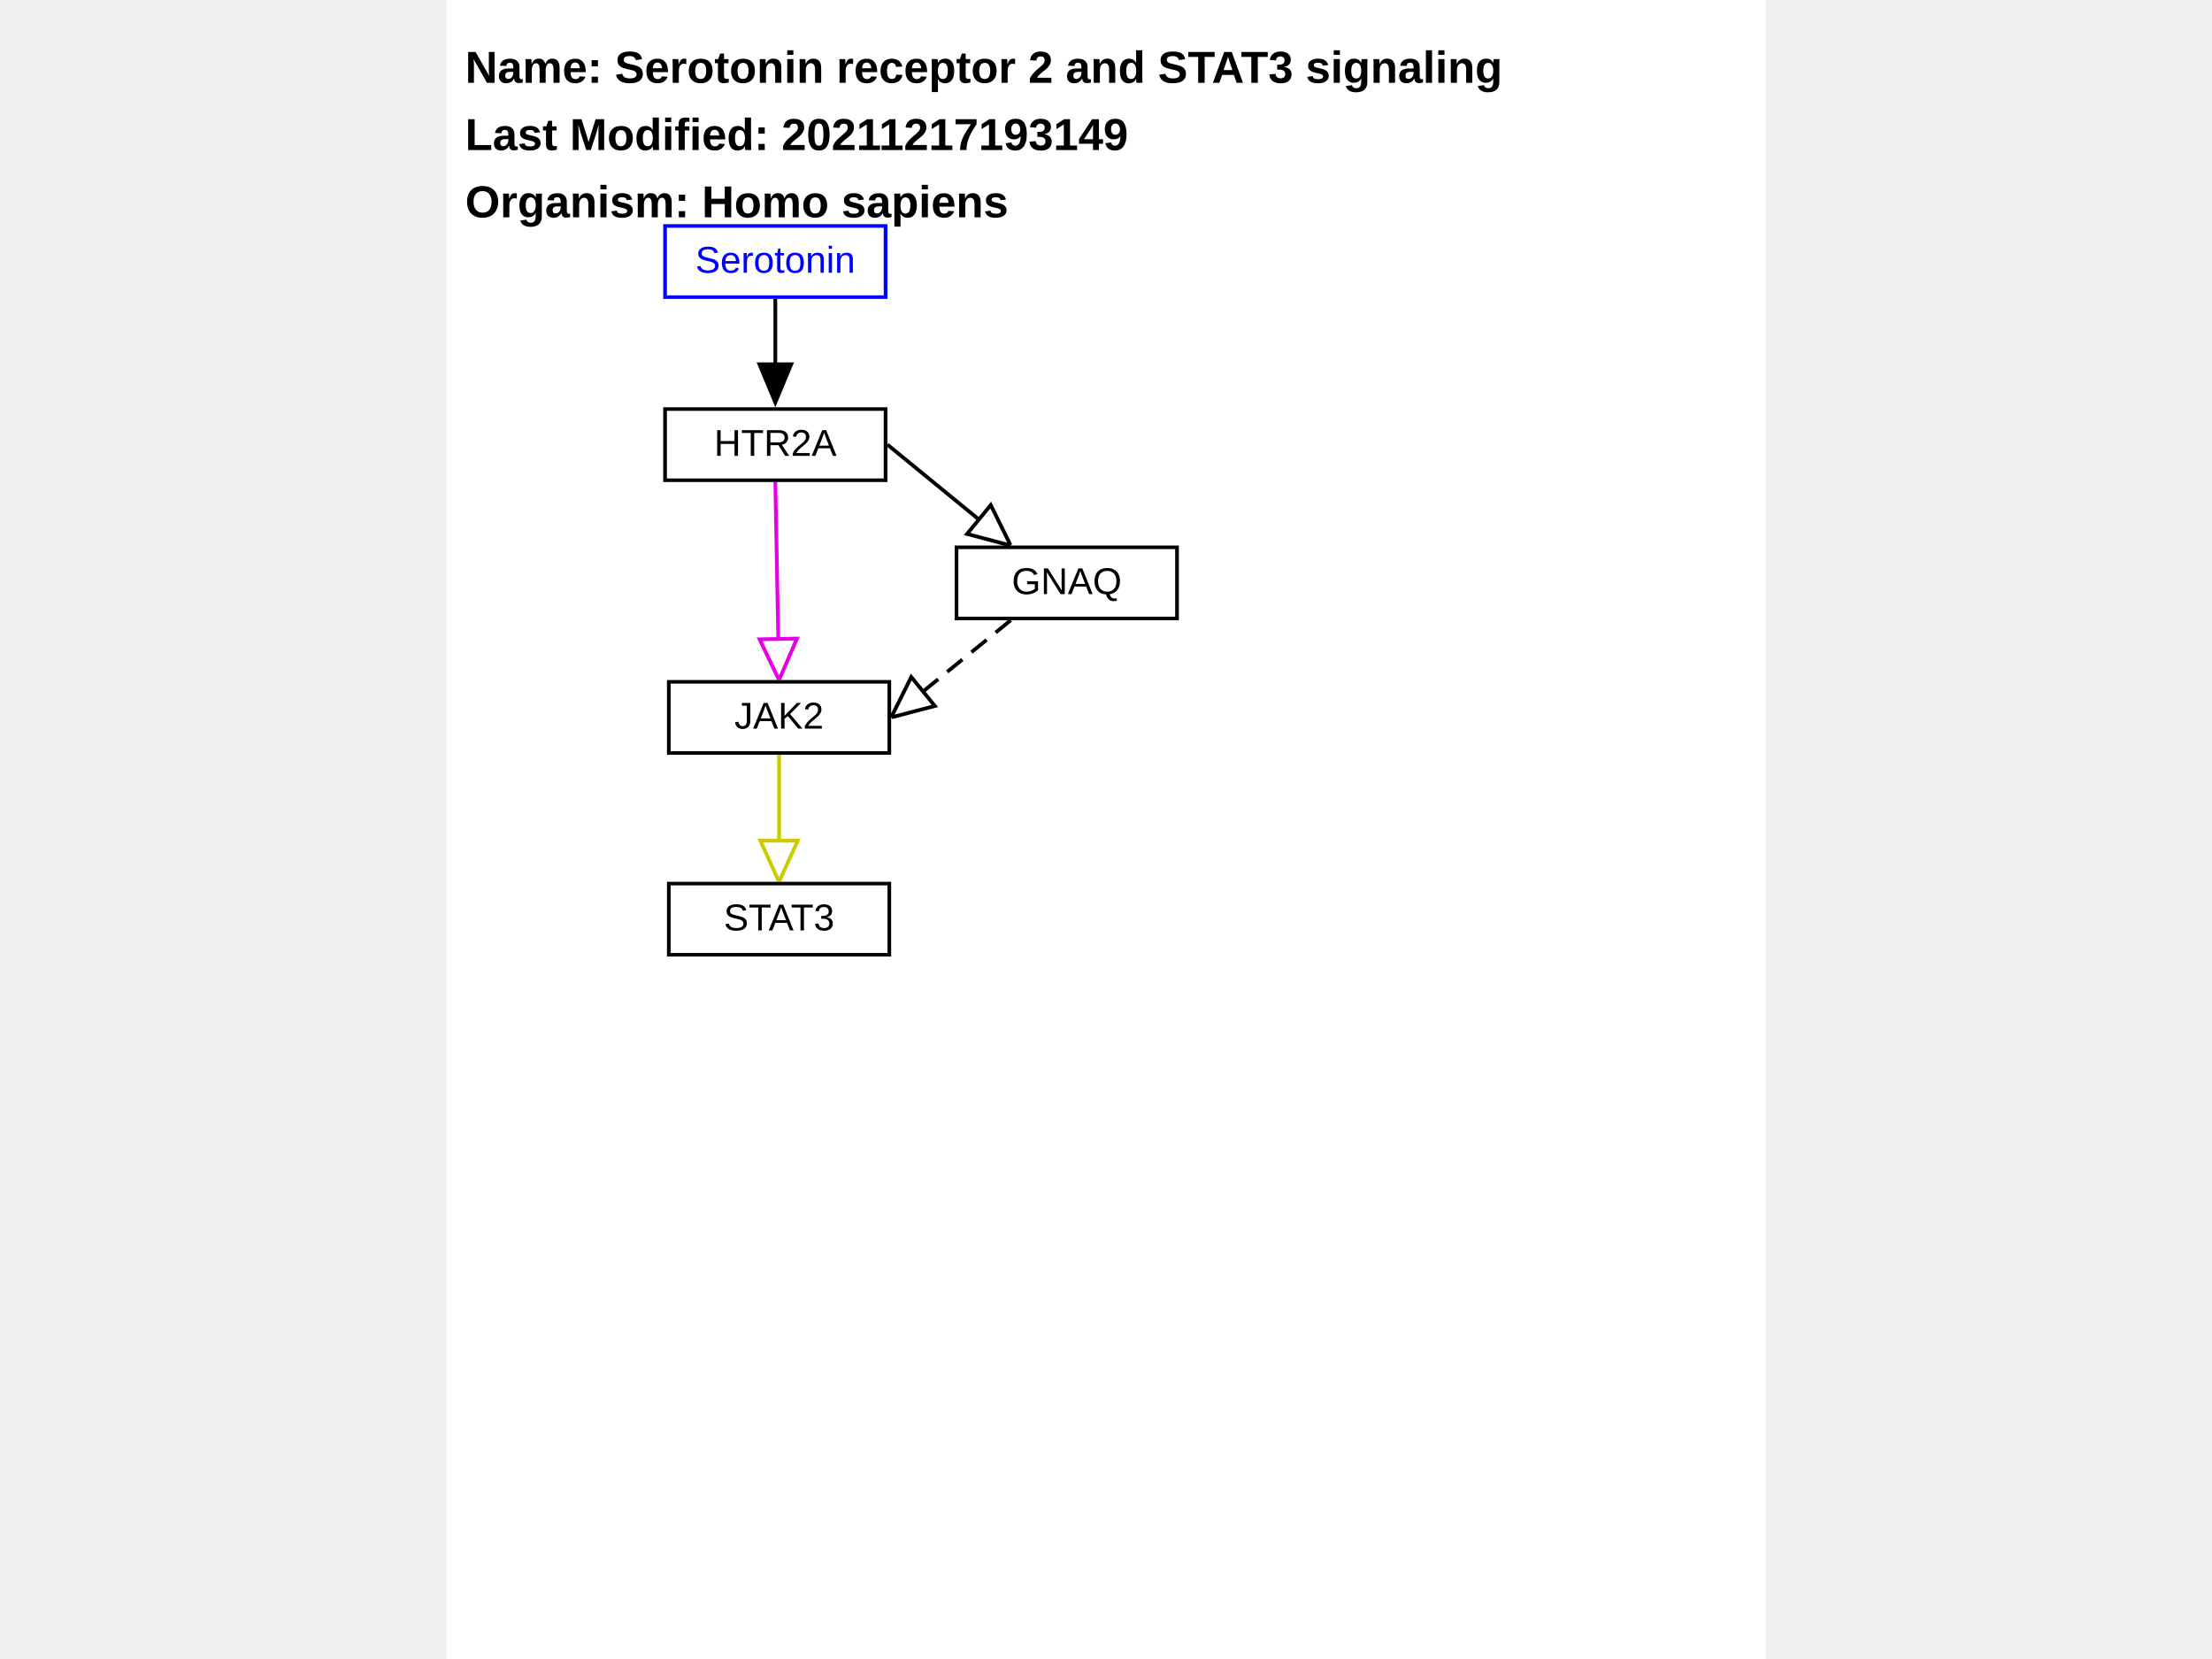
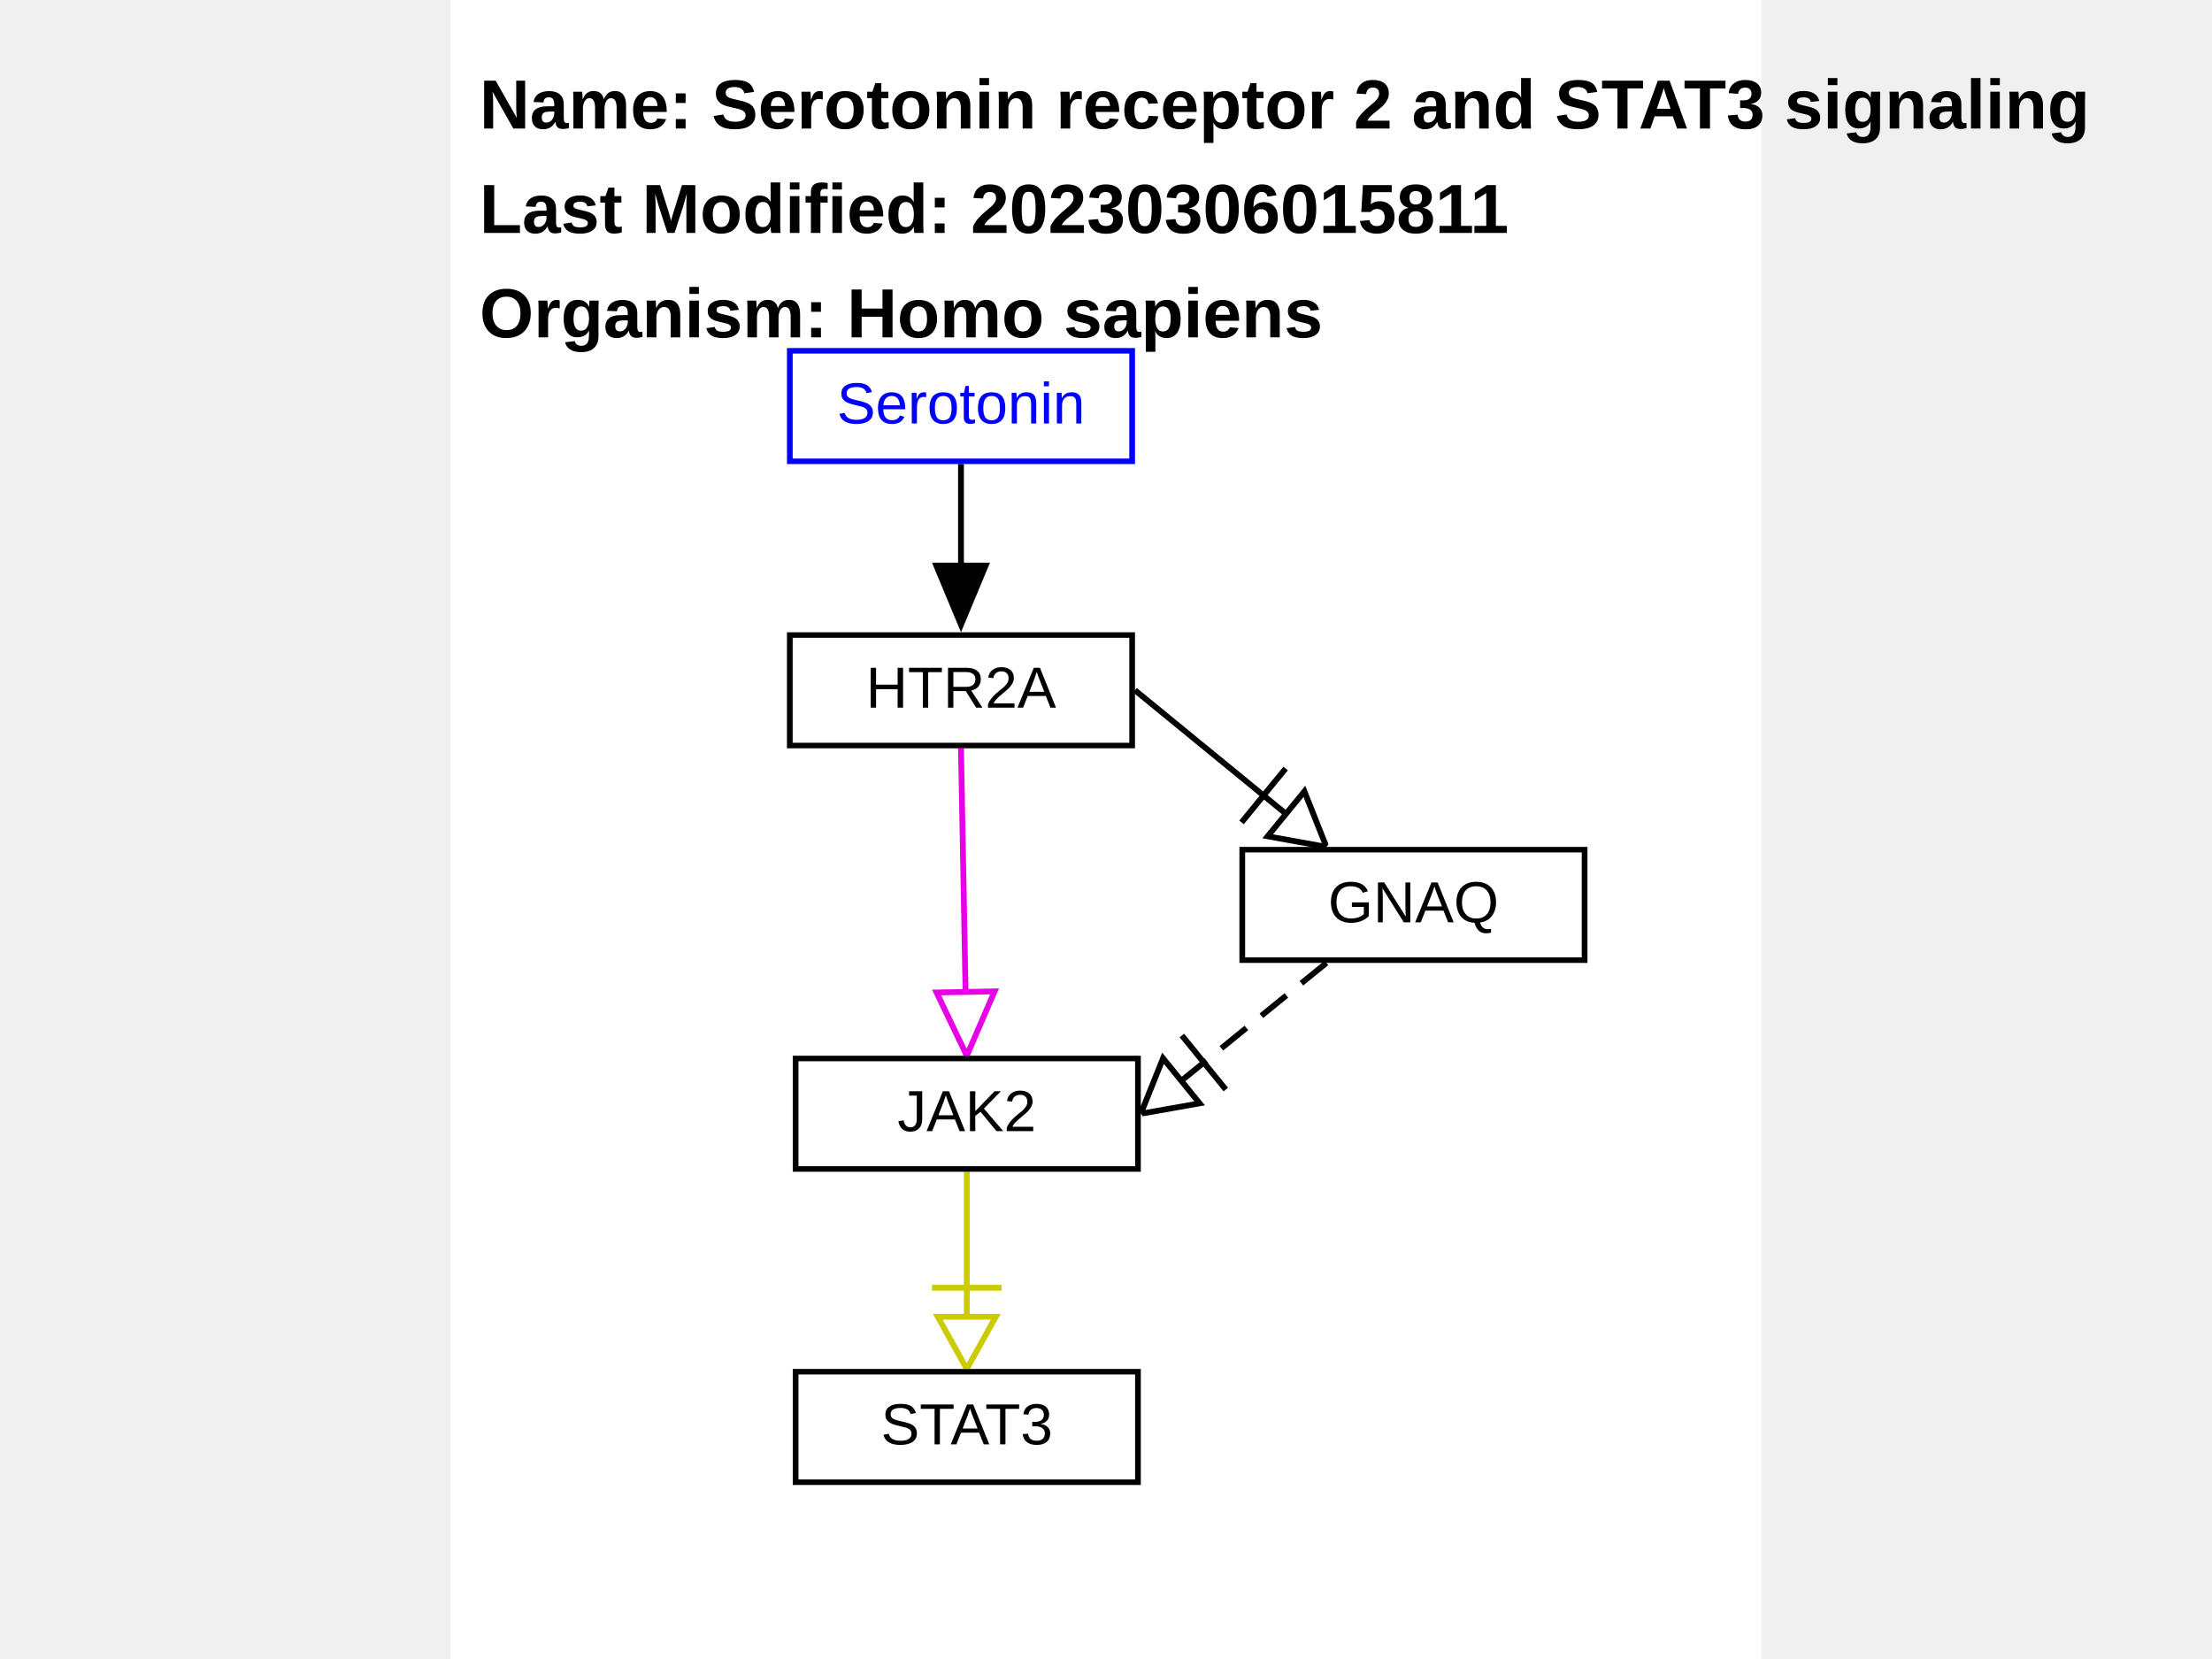
- <svg xmlns="http://www.w3.org/2000/svg" xmlns:xlink="http://www.w3.org/1999/xlink" id="wp733-svg" version="1.1" baseProfile="full" preserveAspectRatio="xMidYMid" color="black" class="Diagram" viewBox="0 0 353 444" width="800px" height="600px" vocab="http://vocabularies.wikipathways.org/wp#">
+ <svg xmlns="http://www.w3.org/2000/svg" xmlns:xlink="http://www.w3.org/1999/xlink" id="wp733-svg" version="1.1" baseProfile="full" preserveAspectRatio="xMidYMid" color="black" class="Diagram" viewBox="0 0 226 286" width="800px" height="600px" vocab="http://vocabularies.wikipathways.org/wp#">
  <style type="text/css">
</style>
  <defs>
    <g id="jit-defs">
-       <filter x="0" y="0" height="444" width="353" id="kaaviowhitetofffffffilter" filterUnits="userSpaceOnUse">
+       <filter x="0" y="0" height="286" width="226" id="kaaviowhitetofffffffilter" filterUnits="userSpaceOnUse">
        <feColorMatrix type="matrix" in="SourceGraphic" values="1  0  0 0 -1                  0  1  0 0 -1                  0  0  1 0 -1                  0  0  0 1 0" />
      </filter>
-       <filter x="0" y="0" height="444" width="353" id="kaavioblacktofffffffilter" filterUnits="userSpaceOnUse">
+       <filter x="0" y="0" height="286" width="226" id="kaavioblacktofffffffilter" filterUnits="userSpaceOnUse">
        <feColorMatrix type="matrix" in="SourceGraphic" values="-1   0   0 0 1                   0  -1   0 0 1                   0   0  -1 0 1                   0   0   0 1 0" />
      </filter>
-       <filter x="0" y="0" height="444" width="353" id="kaaviowhiteto000000filter" filterUnits="userSpaceOnUse">
+       <filter x="0" y="0" height="286" width="226" id="kaaviowhiteto000000filter" filterUnits="userSpaceOnUse">
        <feColorMatrix type="matrix" in="SourceGraphic" values="1  0  0 0 -0                  0  1  0 0 -0                  0  0  1 0 -0                  0  0  0 1 0" />
      </filter>
-       <filter x="0" y="0" height="444" width="353" id="kaavioblackto000000filter" filterUnits="userSpaceOnUse">
+       <filter x="0" y="0" height="286" width="226" id="kaavioblackto000000filter" filterUnits="userSpaceOnUse">
        <feColorMatrix type="matrix" in="SourceGraphic" values="-1   0   0 0 0                   0  -1   0 0 0                   0   0  -1 0 0                   0   0   0 1 0" />
      </filter>
-       <filter x="0" y="0" height="444" width="353" id="kaaviowhiteto0000fffilter" filterUnits="userSpaceOnUse">
+       <filter x="0" y="0" height="286" width="226" id="kaaviowhiteto0000fffilter" filterUnits="userSpaceOnUse">
        <feColorMatrix type="matrix" in="SourceGraphic" values="1  0  0 0 -0                  0  1  0 0 -0                  0  0  1 0 -1                  0  0  0 1 0" />
      </filter>
-       <filter x="0" y="0" height="444" width="353" id="kaavioblackto0000fffilter" filterUnits="userSpaceOnUse">
+       <filter x="0" y="0" height="286" width="226" id="kaavioblackto0000fffilter" filterUnits="userSpaceOnUse">
        <feColorMatrix type="matrix" in="SourceGraphic" values="-1   0   0 0 0                   0  -1   0 0 0                   0   0  -1 0 1                   0   0   0 1 0" />
      </filter>
-       <filter x="0" y="0" height="444" width="353" id="kaaviowhitetocc00ccfilter" filterUnits="userSpaceOnUse">
+       <filter x="0" y="0" height="286" width="226" id="kaaviowhitetocc00ccfilter" filterUnits="userSpaceOnUse">
        <feColorMatrix type="matrix" in="SourceGraphic" values="1  0  0 0 -0.8                  0  1  0 0 -0                  0  0  1 0 -0.8                  0  0  0 1 0" />
      </filter>
-       <filter x="0" y="0" height="444" width="353" id="kaavioblacktocc00ccfilter" filterUnits="userSpaceOnUse">
+       <filter x="0" y="0" height="286" width="226" id="kaavioblacktocc00ccfilter" filterUnits="userSpaceOnUse">
        <feColorMatrix type="matrix" in="SourceGraphic" values="-1   0   0 0 0.8                   0  -1   0 0 0                   0   0  -1 0 0.8                   0   0   0 1 0" />
      </filter>
-       <filter x="0" y="0" height="444" width="353" id="kaaviowhiteto999900filter" filterUnits="userSpaceOnUse">
+       <filter x="0" y="0" height="286" width="226" id="kaaviowhiteto999900filter" filterUnits="userSpaceOnUse">
        <feColorMatrix type="matrix" in="SourceGraphic" values="1  0  0 0 -0.6                  0  1  0 0 -0.6                  0  0  1 0 -0                  0  0  0 1 0" />
      </filter>
-       <filter x="0" y="0" height="444" width="353" id="kaavioblackto999900filter" filterUnits="userSpaceOnUse">
+       <filter x="0" y="0" height="286" width="226" id="kaavioblackto999900filter" filterUnits="userSpaceOnUse">
        <feColorMatrix type="matrix" in="SourceGraphic" values="-1   0   0 0 0.6                   0  -1   0 0 0.6                   0   0  -1 0 0                   0   0   0 1 0" />
      </filter>
    </g>
    <g id="jic-defs">
      <clipPath id="ClipPathRoundedRectangle" clipPathUnits="objectBoundingBox">
        <rect x="0" y="0" rx="0.125" ry="0.25" width="1" height="1" />
      </clipPath>
      <filter id="BlackToRed" filterUnits="userSpaceOnUse" x="0" y="0" width="100%" height="100%" preserveAspectRatio="none" viewBox="0 0 100% 100%">
        <feComponentTransfer>
          <feFuncR type="linear" slope="1" intercept="1" />
          <feFuncG type="linear" slope="-1" intercept="1" />
          <feFuncB type="linear" slope="-1" intercept="1" />
        </feComponentTransfer>
      </filter>
      <filter id="BlackToGreen" filterUnits="userSpaceOnUse" x="0" y="0" width="100%" height="100%" preserveAspectRatio="none" viewBox="0 0 100% 100%">
        <feComponentTransfer>
          <feFuncR type="linear" slope="1" intercept="1" />
          <feFuncG type="linear" slope="-1" intercept="1" />
          <feFuncB type="linear" slope="-1" intercept="1" />
        </feComponentTransfer>
      </filter>
      <filter id="Invert100" filterUnits="userSpaceOnUse" x="-100%" y="-100%" width="200%" height="200%" preserveAspectRatio="none" viewBox="0 0 100% 100%">
        <feColorMatrix type="matrix" in="SourceGraphic" values=" -1   0   0 0 1                      0  -1   0 0 1                      0   0  -1 0 1                      0   0   0 1 0" />
      </filter>
      <filter id="Invert95" filterUnits="userSpaceOnUse" x="-50%" y="-50%" width="200%" height="200%" preserveAspectRatio="none" viewBox="0 0 100% 100%">
        <feComponentTransfer>
          <feFuncR type="table" tableValues="1 0.05" />
          <feFuncG type="table" tableValues="1 0.05" />
          <feFuncB type="table" tableValues="1 0.05" />
        </feComponentTransfer>
      </filter>
      <filter id="WhiteTo33BFFF" filterUnits="userSpaceOnUse" x="0" y="0" width="100%" height="100%" preserveAspectRatio="none" viewBox="0 0 100% 100%">
        <feColorMatrix type="matrix" in="SourceGraphic" values="  1   0   0 0 0                      0   1   0 0 0                      0   0   1 0 0                      0   0   0 1 0" />
      </filter>
      <filter id="WhiteToRed" filterUnits="userSpaceOnUse" x="0" y="0" width="100%" height="100%" preserveAspectRatio="none" viewBox="0 0 100% 100%">
        <feComponentTransfer>
          <feFuncR type="linear" slope="1" intercept="0" />
          <feFuncG type="linear" slope="-0.95" intercept="1" />
          <feFuncB type="linear" slope="-1" intercept="1" />
        </feComponentTransfer>
      </filter>
      <filter id="WhiteToGreen" filterUnits="userSpaceOnUse" x="0" y="0" width="100%" height="100%" preserveAspectRatio="none" viewBox="0 0 100% 100%">
        <feComponentTransfer>
          <feFuncR type="linear" slope="-1" intercept="1" />
          <feFuncG type="linear" slope="1" intercept="0" />
          <feFuncB type="linear" slope="-0.95" intercept="1" />
        </feComponentTransfer>
      </filter>
      <marker id="markerArrow" markerUnits="userSpaceOnUse" orient="auto" preserveAspectRatio="none" markerWidth="12" markerHeight="12" data-context-stroke-dashoffset="5.8" stroke-dasharray="99999" refY="6" viewBox="0 0 12 12" refX="6">
        <g transform="rotate(180, 6, 6)">
          <polygon points="12,11 0,6 12,1" stroke-width="0" fill="black" />
        </g>
      </marker>
      <marker id="markerStartArrow" markerUnits="userSpaceOnUse" orient="auto" preserveAspectRatio="none" markerWidth="12" markerHeight="12" data-context-stroke-dashoffset="5.8" stroke-dasharray="99999" refY="6" viewBox="0 0 12 12" refX="0">
        <g transform="rotate(180, 6, 6)">
          <g transform="rotate(180, 6, 6)">
            <polygon points="12,11 0,6 12,1" stroke-width="0" fill="black" />
          </g>
        </g>
      </marker>
      <marker id="markerMidArrow" markerUnits="userSpaceOnUse" orient="auto" preserveAspectRatio="none" markerWidth="12" markerHeight="12" data-context-stroke-dashoffset="5.8" stroke-dasharray="99999" refY="6" viewBox="0 0 12 12" refX="6">
        <g transform="rotate(180, 6, 6)">
          <polygon points="12,11 0,6 12,1" stroke-width="0" fill="black" />
        </g>
      </marker>
      <marker id="markerEndArrow" markerUnits="userSpaceOnUse" orient="auto" preserveAspectRatio="none" markerWidth="12" markerHeight="12" data-context-stroke-dashoffset="5.8" stroke-dasharray="99999" refY="6" viewBox="0 0 12 12" refX="12">
        <g transform="rotate(180, 6, 6)">
          <polygon points="12,11 0,6 12,1" stroke-width="0" fill="black" />
        </g>
      </marker>
      <marker id="markerMimBinding" markerUnits="userSpaceOnUse" orient="auto" preserveAspectRatio="none" markerWidth="12" markerHeight="12" data-context-stroke-dashoffset="1" stroke-dasharray="99999" refY="6" viewBox="0 0 12 12" refX="6">
        <g transform="rotate(180, 6, 6)">
          <polygon points="12,12 0,6 12,0 5,6" stroke-width="0" fill="black" />
        </g>
      </marker>
      <marker id="markerStartMimBinding" markerUnits="userSpaceOnUse" orient="auto" preserveAspectRatio="none" markerWidth="12" markerHeight="12" data-context-stroke-dashoffset="1" stroke-dasharray="99999" refY="6" viewBox="0 0 12 12" refX="0">
        <g transform="rotate(180, 6, 6)">
          <g transform="rotate(180, 6, 6)">
            <polygon points="12,12 0,6 12,0 5,6" stroke-width="0" fill="black" />
          </g>
        </g>
      </marker>
      <marker id="markerMidMimBinding" markerUnits="userSpaceOnUse" orient="auto" preserveAspectRatio="none" markerWidth="12" markerHeight="12" data-context-stroke-dashoffset="1" stroke-dasharray="99999" refY="6" viewBox="0 0 12 12" refX="6">
        <g transform="rotate(180, 6, 6)">
          <polygon points="12,12 0,6 12,0 5,6" stroke-width="0" fill="black" />
        </g>
      </marker>
      <marker id="markerEndMimBinding" markerUnits="userSpaceOnUse" orient="auto" preserveAspectRatio="none" markerWidth="12" markerHeight="12" data-context-stroke-dashoffset="1" stroke-dasharray="99999" refY="6" viewBox="0 0 12 12" refX="12">
        <g transform="rotate(180, 6, 6)">
          <polygon points="12,12 0,6 12,0 5,6" stroke-width="0" fill="black" />
        </g>
      </marker>
      <marker id="markerMimCatalysis" markerUnits="userSpaceOnUse" orient="auto" preserveAspectRatio="none" markerWidth="12" markerHeight="12" data-context-stroke-dashoffset="11" stroke-dasharray="99999" refY="6" viewBox="0 0 12 12" refX="6">
        <g transform="rotate(180, 6, 6)">
          <circle cx="6" cy="6" r="5.3px" stroke="black" stroke-width="1" fill="none" />
        </g>
      </marker>
      <marker id="markerStartMimCatalysis" markerUnits="userSpaceOnUse" orient="auto" preserveAspectRatio="none" markerWidth="12" markerHeight="12" data-context-stroke-dashoffset="11" stroke-dasharray="99999" refY="6" viewBox="0 0 12 12" refX="0">
        <g transform="rotate(180, 6, 6)">
          <g transform="rotate(180, 6, 6)">
            <circle cx="6" cy="6" r="5.3px" stroke="black" stroke-width="1" fill="none" />
          </g>
        </g>
      </marker>
      <marker id="markerMidMimCatalysis" markerUnits="userSpaceOnUse" orient="auto" preserveAspectRatio="none" markerWidth="12" markerHeight="12" data-context-stroke-dashoffset="11" stroke-dasharray="99999" refY="6" viewBox="0 0 12 12" refX="6">
        <g transform="rotate(180, 6, 6)">
          <circle cx="6" cy="6" r="5.3px" stroke="black" stroke-width="1" fill="none" />
        </g>
      </marker>
      <marker id="markerEndMimCatalysis" markerUnits="userSpaceOnUse" orient="auto" preserveAspectRatio="none" markerWidth="12" markerHeight="12" data-context-stroke-dashoffset="11" stroke-dasharray="99999" refY="6" viewBox="0 0 12 12" refX="12">
        <g transform="rotate(180, 6, 6)">
          <circle cx="6" cy="6" r="5.3px" stroke="black" stroke-width="1" fill="none" />
        </g>
      </marker>
      <marker id="markerMimCleavage" markerUnits="userSpaceOnUse" orient="auto" preserveAspectRatio="none" markerWidth="20" markerHeight="30" data-context-stroke-dashoffset="18" stroke-dasharray="99999" refY="15" viewBox="0 0 20 30" refX="10">
        <g transform="rotate(180, 10, 15)">
          <line x1="18" y1="14.5" x2="18" y2="30" stroke="black" stroke-width="1" />
          <line x1="18" y1="30" x2="0" y2="0" stroke="black" stroke-width="1" />
        </g>
      </marker>
      <marker id="markerStartMimCleavage" markerUnits="userSpaceOnUse" orient="auto" preserveAspectRatio="none" markerWidth="20" markerHeight="30" data-context-stroke-dashoffset="18" stroke-dasharray="99999" refY="15" viewBox="0 0 20 30" refX="0">
        <g transform="rotate(180, 10, 15)">
          <g transform="rotate(180, 10, 15)">
            <line x1="18" y1="14.5" x2="18" y2="30" stroke="black" stroke-width="1" />
            <line x1="18" y1="30" x2="0" y2="0" stroke="black" stroke-width="1" />
          </g>
        </g>
      </marker>
      <marker id="markerMidMimCleavage" markerUnits="userSpaceOnUse" orient="auto" preserveAspectRatio="none" markerWidth="20" markerHeight="30" data-context-stroke-dashoffset="18" stroke-dasharray="99999" refY="15" viewBox="0 0 20 30" refX="10">
        <g transform="rotate(180, 10, 15)">
          <line x1="18" y1="14.5" x2="18" y2="30" stroke="black" stroke-width="1" />
          <line x1="18" y1="30" x2="0" y2="0" stroke="black" stroke-width="1" />
        </g>
      </marker>
      <marker id="markerEndMimCleavage" markerUnits="userSpaceOnUse" orient="auto" preserveAspectRatio="none" markerWidth="20" markerHeight="30" data-context-stroke-dashoffset="18" stroke-dasharray="99999" refY="15" viewBox="0 0 20 30" refX="20">
        <g transform="rotate(180, 10, 15)">
          <line x1="18" y1="14.5" x2="18" y2="30" stroke="black" stroke-width="1" />
          <line x1="18" y1="30" x2="0" y2="0" stroke="black" stroke-width="1" />
        </g>
      </marker>
      <marker id="markerMimConversion" markerUnits="userSpaceOnUse" orient="auto" preserveAspectRatio="none" markerWidth="12" markerHeight="12" data-context-stroke-dashoffset="5.8" stroke-dasharray="99999" refY="6" viewBox="0 0 12 12" refX="6">
        <g transform="rotate(180, 6, 6)">
          <polygon points="12,11 0,6 12,1" stroke-width="0" fill="black" />
        </g>
      </marker>
      <marker id="markerStartMimConversion" markerUnits="userSpaceOnUse" orient="auto" preserveAspectRatio="none" markerWidth="12" markerHeight="12" data-context-stroke-dashoffset="5.8" stroke-dasharray="99999" refY="6" viewBox="0 0 12 12" refX="0">
        <g transform="rotate(180, 6, 6)">
          <g transform="rotate(180, 6, 6)">
            <polygon points="12,11 0,6 12,1" stroke-width="0" fill="black" />
          </g>
        </g>
      </marker>
      <marker id="markerMidMimConversion" markerUnits="userSpaceOnUse" orient="auto" preserveAspectRatio="none" markerWidth="12" markerHeight="12" data-context-stroke-dashoffset="5.8" stroke-dasharray="99999" refY="6" viewBox="0 0 12 12" refX="6">
        <g transform="rotate(180, 6, 6)">
          <polygon points="12,11 0,6 12,1" stroke-width="0" fill="black" />
        </g>
      </marker>
      <marker id="markerEndMimConversion" markerUnits="userSpaceOnUse" orient="auto" preserveAspectRatio="none" markerWidth="12" markerHeight="12" data-context-stroke-dashoffset="5.8" stroke-dasharray="99999" refY="6" viewBox="0 0 12 12" refX="12">
        <g transform="rotate(180, 6, 6)">
          <polygon points="12,11 0,6 12,1" stroke-width="0" fill="black" />
        </g>
      </marker>
      <marker id="markerMimCovalentBond" markerUnits="userSpaceOnUse" orient="auto" preserveAspectRatio="none" markerWidth="12" markerHeight="12" data-context-stroke-dashoffset="11" stroke-dasharray="99999" refY="6" viewBox="0 0 12 12" refX="6">
        <g>
          <path d="M 11,1 L 1,1 L 1,11 L 11,11" stroke="black" strokeWidth="1" fill="none" />
        </g>
      </marker>
      <marker id="markerStartMimCovalentBond" markerUnits="userSpaceOnUse" orient="auto" preserveAspectRatio="none" markerWidth="12" markerHeight="12" data-context-stroke-dashoffset="11" stroke-dasharray="99999" refY="6" viewBox="0 0 12 12" refX="0">
        <g transform="rotate(180, 6, 6)">
          <g>
            <path d="M 11,1 L 1,1 L 1,11 L 11,11" stroke="black" strokeWidth="1" fill="none" />
          </g>
        </g>
      </marker>
      <marker id="markerMidMimCovalentBond" markerUnits="userSpaceOnUse" orient="auto" preserveAspectRatio="none" markerWidth="12" markerHeight="12" data-context-stroke-dashoffset="11" stroke-dasharray="99999" refY="6" viewBox="0 0 12 12" refX="6">
        <g>
          <path d="M 11,1 L 1,1 L 1,11 L 11,11" stroke="black" strokeWidth="1" fill="none" />
        </g>
      </marker>
      <marker id="markerEndMimCovalentBond" markerUnits="userSpaceOnUse" orient="auto" preserveAspectRatio="none" markerWidth="12" markerHeight="12" data-context-stroke-dashoffset="11" stroke-dasharray="99999" refY="6" viewBox="0 0 12 12" refX="12">
        <g>
          <path d="M 11,1 L 1,1 L 1,11 L 11,11" stroke="black" strokeWidth="1" fill="none" />
        </g>
      </marker>
      <marker id="markerMimGap" markerUnits="userSpaceOnUse" orient="auto" preserveAspectRatio="none" markerWidth="12" markerHeight="12" data-context-stroke-dashoffset="5.3" stroke-dasharray="99999" refY="6" viewBox="0 0 12 12" refX="6">
        <g transform="rotate(180, 6, 6)">
          <rect x="0" y="5.3" width="8" height="1.4" stroke="none" fill="none" />
        </g>
      </marker>
      <marker id="markerStartMimGap" markerUnits="userSpaceOnUse" orient="auto" preserveAspectRatio="none" markerWidth="12" markerHeight="12" data-context-stroke-dashoffset="5.3" stroke-dasharray="99999" refY="6" viewBox="0 0 12 12" refX="0">
        <g transform="rotate(180, 6, 6)">
          <g transform="rotate(180, 6, 6)">
            <rect x="0" y="5.3" width="8" height="1.4" stroke="none" fill="none" />
          </g>
        </g>
      </marker>
      <marker id="markerMidMimGap" markerUnits="userSpaceOnUse" orient="auto" preserveAspectRatio="none" markerWidth="12" markerHeight="12" data-context-stroke-dashoffset="5.3" stroke-dasharray="99999" refY="6" viewBox="0 0 12 12" refX="6">
        <g transform="rotate(180, 6, 6)">
          <rect x="0" y="5.3" width="8" height="1.4" stroke="none" fill="none" />
        </g>
      </marker>
      <marker id="markerEndMimGap" markerUnits="userSpaceOnUse" orient="auto" preserveAspectRatio="none" markerWidth="12" markerHeight="12" data-context-stroke-dashoffset="5.3" stroke-dasharray="99999" refY="6" viewBox="0 0 12 12" refX="12">
        <g transform="rotate(180, 6, 6)">
          <rect x="0" y="5.3" width="8" height="1.4" stroke="none" fill="none" />
        </g>
      </marker>
      <marker id="markerMimInhibition" markerUnits="userSpaceOnUse" orient="auto" preserveAspectRatio="none" markerWidth="10" markerHeight="20" data-context-stroke-dashoffset="7" stroke-dasharray="99999" refY="10" viewBox="0 0 10 20" refX="5">
        <line stroke="currentColor" strokeWidth="1.8" x1="3" y1="0" x2="3" y2="20" />
      </marker>
      <marker id="markerStartMimInhibition" markerUnits="userSpaceOnUse" orient="auto" preserveAspectRatio="none" markerWidth="10" markerHeight="20" data-context-stroke-dashoffset="7" stroke-dasharray="99999" refY="10" viewBox="0 0 10 20" refX="0">
        <g transform="rotate(180, 5, 10)">
          <line stroke="currentColor" strokeWidth="1.8" x1="3" y1="0" x2="3" y2="20" />
        </g>
      </marker>
      <marker id="markerMidMimInhibition" markerUnits="userSpaceOnUse" orient="auto" preserveAspectRatio="none" markerWidth="10" markerHeight="20" data-context-stroke-dashoffset="7" stroke-dasharray="99999" refY="10" viewBox="0 0 10 20" refX="5">
        <line stroke="currentColor" strokeWidth="1.8" x1="3" y1="0" x2="3" y2="20" />
      </marker>
      <marker id="markerEndMimInhibition" markerUnits="userSpaceOnUse" orient="auto" preserveAspectRatio="none" markerWidth="10" markerHeight="20" data-context-stroke-dashoffset="7" stroke-dasharray="99999" refY="10" viewBox="0 0 10 20" refX="10">
        <line stroke="currentColor" strokeWidth="1.8" x1="3" y1="0" x2="3" y2="20" />
      </marker>
      <marker id="markerMimModification" markerUnits="userSpaceOnUse" orient="auto" preserveAspectRatio="none" markerWidth="12" markerHeight="12" data-context-stroke-dashoffset="11" stroke-dasharray="99999" refY="6" viewBox="0 0 12 12" refX="6">
        <g transform="rotate(180, 6, 6)">
          <polygon points="0,6 11,11 11,1" stroke-width="0" fill="black" />
        </g>
      </marker>
      <marker id="markerStartMimModification" markerUnits="userSpaceOnUse" orient="auto" preserveAspectRatio="none" markerWidth="12" markerHeight="12" data-context-stroke-dashoffset="11" stroke-dasharray="99999" refY="6" viewBox="0 0 12 12" refX="0">
        <g transform="rotate(180, 6, 6)">
          <g transform="rotate(180, 6, 6)">
            <polygon points="0,6 11,11 11,1" stroke-width="0" fill="black" />
          </g>
        </g>
      </marker>
      <marker id="markerMidMimModification" markerUnits="userSpaceOnUse" orient="auto" preserveAspectRatio="none" markerWidth="12" markerHeight="12" data-context-stroke-dashoffset="11" stroke-dasharray="99999" refY="6" viewBox="0 0 12 12" refX="6">
        <g transform="rotate(180, 6, 6)">
          <polygon points="0,6 11,11 11,1" stroke-width="0" fill="black" />
        </g>
      </marker>
      <marker id="markerEndMimModification" markerUnits="userSpaceOnUse" orient="auto" preserveAspectRatio="none" markerWidth="12" markerHeight="12" data-context-stroke-dashoffset="11" stroke-dasharray="99999" refY="6" viewBox="0 0 12 12" refX="12">
        <g transform="rotate(180, 6, 6)">
          <polygon points="0,6 11,11 11,1" stroke-width="0" fill="black" />
        </g>
      </marker>
      <marker id="markerMimNecessaryStimulation" markerUnits="userSpaceOnUse" orient="auto" preserveAspectRatio="none" markerWidth="16" markerHeight="12" data-context-stroke-dashoffset="9" stroke-dasharray="99999" refY="6" viewBox="0 0 16 12" refX="8">
        <g transform="rotate(180, 8, 6)">
          <line x1="14" y1="0" x2="14" y2="12" stroke="black" stroke-width="1" fill="none" />
          <line x1="16" y1="6" x2="16" y2="6" stroke="none" fill="none" />
          <polygon points="0,6 9,11 9,1" stroke="black" stroke-width="1" fill="none" />
        </g>
      </marker>
      <marker id="markerStartMimNecessaryStimulation" markerUnits="userSpaceOnUse" orient="auto" preserveAspectRatio="none" markerWidth="16" markerHeight="12" data-context-stroke-dashoffset="9" stroke-dasharray="99999" refY="6" viewBox="0 0 16 12" refX="0">
        <g transform="rotate(180, 8, 6)">
          <g transform="rotate(180, 8, 6)">
            <line x1="14" y1="0" x2="14" y2="12" stroke="black" stroke-width="1" fill="none" />
            <line x1="16" y1="6" x2="16" y2="6" stroke="none" fill="none" />
            <polygon points="0,6 9,11 9,1" stroke="black" stroke-width="1" fill="none" />
          </g>
        </g>
      </marker>
      <marker id="markerMidMimNecessaryStimulation" markerUnits="userSpaceOnUse" orient="auto" preserveAspectRatio="none" markerWidth="16" markerHeight="12" data-context-stroke-dashoffset="9" stroke-dasharray="99999" refY="6" viewBox="0 0 16 12" refX="8">
        <g transform="rotate(180, 8, 6)">
          <line x1="14" y1="0" x2="14" y2="12" stroke="black" stroke-width="1" fill="none" />
          <line x1="16" y1="6" x2="16" y2="6" stroke="none" fill="none" />
          <polygon points="0,6 9,11 9,1" stroke="black" stroke-width="1" fill="none" />
        </g>
      </marker>
      <marker id="markerEndMimNecessaryStimulation" markerUnits="userSpaceOnUse" orient="auto" preserveAspectRatio="none" markerWidth="16" markerHeight="12" data-context-stroke-dashoffset="9" stroke-dasharray="99999" refY="6" viewBox="0 0 16 12" refX="16">
        <g transform="rotate(180, 8, 6)">
          <line x1="14" y1="0" x2="14" y2="12" stroke="black" stroke-width="1" fill="none" />
          <line x1="16" y1="6" x2="16" y2="6" stroke="none" fill="none" />
          <polygon points="0,6 9,11 9,1" stroke="black" stroke-width="1" fill="none" />
        </g>
      </marker>
      <marker id="markerMimStimulation" markerUnits="userSpaceOnUse" orient="auto" preserveAspectRatio="none" markerWidth="12" markerHeight="12" data-context-stroke-dashoffset="11" stroke-dasharray="99999" refY="6" viewBox="0 0 12 12" refX="6">
        <g transform="rotate(180, 6, 6)">
          <line x1="12" y1="6" x2="12" y2="6" stroke="none" fill="none" />
          <polygon points="0,6 11,11 11,1" stroke="black" stroke-width="1" fill="none" />
        </g>
      </marker>
      <marker id="markerStartMimStimulation" markerUnits="userSpaceOnUse" orient="auto" preserveAspectRatio="none" markerWidth="12" markerHeight="12" data-context-stroke-dashoffset="11" stroke-dasharray="99999" refY="6" viewBox="0 0 12 12" refX="0">
        <g transform="rotate(180, 6, 6)">
          <g transform="rotate(180, 6, 6)">
            <line x1="12" y1="6" x2="12" y2="6" stroke="none" fill="none" />
            <polygon points="0,6 11,11 11,1" stroke="black" stroke-width="1" fill="none" />
          </g>
        </g>
      </marker>
      <marker id="markerMidMimStimulation" markerUnits="userSpaceOnUse" orient="auto" preserveAspectRatio="none" markerWidth="12" markerHeight="12" data-context-stroke-dashoffset="11" stroke-dasharray="99999" refY="6" viewBox="0 0 12 12" refX="6">
        <g transform="rotate(180, 6, 6)">
          <line x1="12" y1="6" x2="12" y2="6" stroke="none" fill="none" />
          <polygon points="0,6 11,11 11,1" stroke="black" stroke-width="1" fill="none" />
        </g>
      </marker>
      <marker id="markerEndMimStimulation" markerUnits="userSpaceOnUse" orient="auto" preserveAspectRatio="none" markerWidth="12" markerHeight="12" data-context-stroke-dashoffset="11" stroke-dasharray="99999" refY="6" viewBox="0 0 12 12" refX="12">
        <g transform="rotate(180, 6, 6)">
          <line x1="12" y1="6" x2="12" y2="6" stroke="none" fill="none" />
          <polygon points="0,6 11,11 11,1" stroke="black" stroke-width="1" fill="none" />
        </g>
      </marker>
      <marker id="markerMimTranscriptionTranslation" markerUnits="userSpaceOnUse" orient="auto" preserveAspectRatio="none" markerWidth="20" markerHeight="24" data-context-stroke-dashoffset="11" stroke-dasharray="99999" refY="12" viewBox="0 0 20 24" refX="10">
        <g transform="rotate(180, 10, 12)">
          <line x1="15" y1="12" x2="15" y2="5" stroke="black" stroke-width="1" fill="none" />
          <line x1="15.5" y1="5" x2="8" y2="5" stroke="black" stroke-width="1" fill="none" />
          <polygon points="0,5 8,1 8,9" stroke="black" stroke-width="1" fill="none" />
        </g>
      </marker>
      <marker id="markerStartMimTranscriptionTranslation" markerUnits="userSpaceOnUse" orient="auto" preserveAspectRatio="none" markerWidth="20" markerHeight="24" data-context-stroke-dashoffset="11" stroke-dasharray="99999" refY="12" viewBox="0 0 20 24" refX="0">
        <g transform="rotate(180, 10, 12)">
          <g transform="rotate(180, 10, 12)">
            <line x1="15" y1="12" x2="15" y2="5" stroke="black" stroke-width="1" fill="none" />
            <line x1="15.5" y1="5" x2="8" y2="5" stroke="black" stroke-width="1" fill="none" />
            <polygon points="0,5 8,1 8,9" stroke="black" stroke-width="1" fill="none" />
          </g>
        </g>
      </marker>
      <marker id="markerMidMimTranscriptionTranslation" markerUnits="userSpaceOnUse" orient="auto" preserveAspectRatio="none" markerWidth="20" markerHeight="24" data-context-stroke-dashoffset="11" stroke-dasharray="99999" refY="12" viewBox="0 0 20 24" refX="10">
        <g transform="rotate(180, 10, 12)">
          <line x1="15" y1="12" x2="15" y2="5" stroke="black" stroke-width="1" fill="none" />
          <line x1="15.5" y1="5" x2="8" y2="5" stroke="black" stroke-width="1" fill="none" />
          <polygon points="0,5 8,1 8,9" stroke="black" stroke-width="1" fill="none" />
        </g>
      </marker>
      <marker id="markerEndMimTranscriptionTranslation" markerUnits="userSpaceOnUse" orient="auto" preserveAspectRatio="none" markerWidth="20" markerHeight="24" data-context-stroke-dashoffset="11" stroke-dasharray="99999" refY="12" viewBox="0 0 20 24" refX="20">
        <g transform="rotate(180, 10, 12)">
          <line x1="15" y1="12" x2="15" y2="5" stroke="black" stroke-width="1" fill="none" />
          <line x1="15.5" y1="5" x2="8" y2="5" stroke="black" stroke-width="1" fill="none" />
          <polygon points="0,5 8,1 8,9" stroke="black" stroke-width="1" fill="none" />
        </g>
      </marker>
      <marker id="markerTBar" markerUnits="userSpaceOnUse" orient="auto" preserveAspectRatio="none" markerWidth="10" markerHeight="20" data-context-stroke-dashoffset="7" stroke-dasharray="99999" refY="10" viewBox="0 0 10 20" refX="5">
        <line stroke="currentColor" strokeWidth="1.8" x1="3" y1="0" x2="3" y2="20" />
      </marker>
      <marker id="markerStartTBar" markerUnits="userSpaceOnUse" orient="auto" preserveAspectRatio="none" markerWidth="10" markerHeight="20" data-context-stroke-dashoffset="7" stroke-dasharray="99999" refY="10" viewBox="0 0 10 20" refX="0">
        <g transform="rotate(180, 5, 10)">
          <line stroke="currentColor" strokeWidth="1.8" x1="3" y1="0" x2="3" y2="20" />
        </g>
      </marker>
      <marker id="markerMidTBar" markerUnits="userSpaceOnUse" orient="auto" preserveAspectRatio="none" markerWidth="10" markerHeight="20" data-context-stroke-dashoffset="7" stroke-dasharray="99999" refY="10" viewBox="0 0 10 20" refX="5">
        <line stroke="currentColor" strokeWidth="1.8" x1="3" y1="0" x2="3" y2="20" />
      </marker>
      <marker id="markerEndTBar" markerUnits="userSpaceOnUse" orient="auto" preserveAspectRatio="none" markerWidth="10" markerHeight="20" data-context-stroke-dashoffset="7" stroke-dasharray="99999" refY="10" viewBox="0 0 10 20" refX="10">
        <line stroke="currentColor" strokeWidth="1.8" x1="3" y1="0" x2="3" y2="20" />
      </marker>
      <symbol id="ArcPathVisio" overflow="visible" preserveAspectRatio="none" viewBox="0 0 100 100">
        <path stroke="currentColor" vector-effect="non-scaling-stroke" d="m99.5,50c0,27.338 -22.162,49.5 -49.5,49.5s-49.5,-22.162 -49.5,-49.5" />
      </symbol>
      <symbol id="Brace" overflow="visible" preserveAspectRatio="none" viewBox="0 0 100 100">
        <path stroke="currentColor" vector-effect="non-scaling-stroke" d="m1.5,49.5c0,-16.167 8.167,-24.25 24.5,-24.25s24.5,-8.083 24.5,-24.25c0,16.167 8.167,24.25 24.5,24.25s24.5,8.083 24.5,24.25" />
      </symbol>
      <symbol id="Complex" overflow="visible" preserveAspectRatio="none" viewBox="0 0 100 100">
        <path stroke="currentColor" vector-effect="non-scaling-stroke" d="M0,25 L25,0 L75,0 L100,25 L100,75 L75,100 L25,100 L0,75 Z" />
      </symbol>
      <symbol id="Ellipse" overflow="visible" preserveAspectRatio="none" viewBox="0 0 50 50">
        <ellipse stroke="currentColor" vector-effect="non-scaling-stroke" cx="25" cy="25" rx="25" ry="25" />
      </symbol>
      <symbol id="EndoplasmicReticulum" overflow="visible" preserveAspectRatio="none" viewBox="0 0 100 100">
        <path stroke="currentColor" vector-effect="non-scaling-stroke" d="m73.528,56.61c-5.625,-18.607 23.515,-32.434 23.402,-45.066c-0.344,-4.861 -10.489,-8.897 -18.29,-5.334c-17.041,7.876 -15.649,29.305 -21.205,42.234c-0.357,3.61 -7.363,2.469 -7.75,-0.487c-5.851,-11.389 17.135,-24.487 5.961,-29.426c-19.635,-8.17 -28.752,21.153 -22.068,28.818c7.496,14.176 -2.179,24.407 -6.747,15.496c-2.442,-5.306 6.066,-11.084 -0.804,-16.177c-4.32,-2.8 -11.756,-0.646 -16.155,3.094c-12.891,10.738 4.73,40.981 20.965,36.146c4.698,-1.96 -3.236,-8.702 3.907,-9.6c7.298,-0.813 5.176,6.189 7.687,9.227c2.307,4.051 4.832,8.355 10.763,11.624c4.786,2.537 15.294,2.112 16.771,-1.958c2.032,-9.263 -26.111,-28.358 -10.689,-31.282c18.555,-2.715 4.749,23.846 24.31,29.694c9.502,2.028 15.639,-0.622 14.813,-4.033c-2.746,-11.263 -25.136,-22.68 -24.964,-33.15" />
      </symbol>
      <symbol id="HexagonPathVisio" overflow="visible" preserveAspectRatio="none" viewBox="0 8 100 86">
        <g transform="scale(1, 0.85)">
          <path stroke="currentColor" vector-effect="non-scaling-stroke" d="m1.42,50.996l21.073,-42.139l56.192,0l21.067,42.139l-21.067,42.145l-56.192,0l-21.073,-42.145z" />
        </g>
      </symbol>
      <symbol id="GolgiApparatus" overflow="visible" preserveAspectRatio="none" viewBox="0 0 100 100">
        <path vector-effect="non-scaling-stroke" stroke="currentColor" d="m58.467,27.713c-22.205,-29.901 37.31,-30.258 25.567,-4.823c-8.808,18.581 -17.066,58.135 -0.942,99.22c13.315,27.067 -41.748,27.761 -27.756,-1.47c11.346,-29.42 10.287,-80.336 3.13,-92.927z" />
        <path stroke="currentColor" vector-effect="non-scaling-stroke" d="m31.214,36.214c-10.792,-21.428 29.898,-19.848 18.408,0.671c-4.067,7.422 -5.783,61.573 1.161,75.029c8.529,18.597 -32.853,19.355 -20.5,-2.251c6.953,-17.359 10.474,-52.291 0.932,-73.449z" />
        <path stroke="currentColor" vector-effect="non-scaling-stroke" d="m29.804,52.161c1.584,11.475 2.723,16.737 -1.483,38.361c-3.732,12.989 -3.6,16.341 -11.732,19.413c-6.683,1.659 -11.865,-9.789 -4.793,-16.114c4.856,-5.623 6.141,-10.882 6.659,-22.955c-0.239,-9.521 0.815,-15.824 -5.367,-19.959c-7.624,-2.195 -6.088,-16.535 4.824,-13.864c5.849,1.027 10.282,8.562 11.893,15.117z" />
      </symbol>
      <symbol id="MimDegradation" overflow="visible" preserveAspectRatio="none" viewBox="0 0 100 100">
        <circle cx="50" cy="50" r="49" stroke="currentColor" vector-effect="non-scaling-stroke" />
        <line x1="1" y1="1" x2="100" y2="100" stroke="currentColor" stroke-width="1" vector-effect="non-scaling-stroke" />
      </symbol>
      <symbol id="Mitochondria" overflow="visible" preserveAspectRatio="none" viewBox="0 0 100 100">
        <ellipse stroke="currentColor" cx="50" cy="50" rx="50" ry="50" />
        <path stroke="currentColor" vector-effect="non-scaling-stroke" d="m14.895,26.347c4.364,-0.742 3.828,17.036 8.183,16.184c8.273,0.031 2.982,-28.149 9.9,-28.337c6.968,-0.188 2.247,29.948 9.205,29.44c7.633,-0.56 0.507,-32.935 8.136,-33.623c7.699,-0.689 2.919,32.04 10.628,32.225c6.547,0.16 3.026,-27.643 9.561,-26.921c7.192,0.794 0.665,29.843 7.782,31.668c4.748,1.215 4.421,-18.258 9.204,-17.441c11.129,7.577 8.628,37.699 -2.18,44.645c-3.139,0.698 -3.966,-10.502 -7.113,-9.905c-5.59,1.059 -3.982,22.284 -9.603,21.799c-5.239,-0.457 -2.226,-21.636 -7.47,-21.73c-6.961,-0.117 -3.358,28.924 -10.316,28.495c-6.141,-0.375 -1.731,-24.95 -7.825,-26.192c-5.682,-1.157 -5.378,22.17 -11.027,20.681c-6.249,-1.645 -0.47,-26.674 -6.759,-27.866c-3.729,-0.706 -2.648,14.401 -6.404,14.545c-14.016,-5.939 -15.749,-39.708 -3.9,-47.667z" />
      </symbol>
      <symbol id="Octagon" overflow="visible" preserveAspectRatio="none" viewBox="0 0 100 100">
        <path stroke="currentColor" vector-effect="non-scaling-stroke" d="M0,25 L25,0 L75,0 L100,25 L100,75 L75,100 L25,100 L0,75 Z" />
      </symbol>
      <symbol id="PentagonPathVisio" overflow="visible" preserveAspectRatio="none" viewBox="0 0 100 100">
        <g transform="translate(8, 0) scale(0.95, 1)">
          <polygon stroke="currentColor" vector-effect="non-scaling-stroke" points="59.16,99.613 95,50.283 59.16,0.953 1.169,19.796 1.169,80.771 " />
        </g>
      </symbol>
      <symbol id="Rectangle" overflow="visible" preserveAspectRatio="none" viewBox="0 0 100 100">
        <rect x="0" y="0" width="100" height="100" stroke="currentColor" vector-effect="non-scaling-stroke" />
      </symbol>
      <symbol id="RoundedRectangle" overflow="visible" preserveAspectRatio="none" viewBox="0 0 100 100">
        <rect stroke="currentColor" x="0" y="0" rx="15" ry="15" vector-effect="non-scaling-stroke" width="100" height="100" />
      </symbol>
      <symbol id="SarcoplasmicReticulum" overflow="visible" preserveAspectRatio="none" viewBox="0 0 100 100">
        <path vector-effect="non-scaling-stroke" d="m46.602,1.407c-32.372,1.341 -36.32,22.77 -26.503,38.128c9.318,18.343 -18.766,30.15 2.57,49.378c16.821,13.116 46.332,6.105 52.126,-8.568c5.899,-15.248 -10.951,-26.027 -3.293,-40.961c10.853,-19.884 -0.776,-38.13 -24.9,-37.976z" />
      </symbol>
      <symbol id="TrianglePathVisio" overflow="visible" preserveAspectRatio="none" viewBox="0 0 50 50">
        <polygon stroke="currentColor" vector-effect="non-scaling-stroke" points="14.5,3.3 14.5,46.7 61,25 " />
      </symbol>
      <symbol id="none" viewBox="0 0 100 100" preserveAspectRatio="none">
        <rect id="none" x="0" y="0" width="0" height="0" stroke="none" fill="none" stroke-width="0" />
      </symbol>
    </g>
  </defs>
-   <g id="WP733" class="Viewport" color="black" name="Name: Serotonin receptor 2 and STAT3 signaling Last Modified: 20211217193149 Organism: Homo sapiens">
-     <rect fill="white" stroke="black" stroke-width="0" fill-opacity="1" height="444px" id="WP733-icon" width="353px" x="0" y="0" transform="matrix(1, 0, 0, 1, 0, 0)" class="Icon" />
+   <g id="WP733" class="Viewport" color="black" name="Name: Serotonin receptor 2 and STAT3 signaling Last Modified: 20230306015811 Organism: Homo sapiens">
+     <rect fill="white" stroke="black" stroke-width="0" fill-opacity="1" height="286px" id="WP733-icon" width="226px" x="0" y="0" transform="matrix(1, 0, 0, 1, 0, 0)" class="Icon" />
    <g id="b5b37" class="Edge Interaction" color="#000000">
-       <g filter="url(#kaavioblackto000000filter)" color="#000000" fill="transparent" fill-opacity="0" stroke="black" stroke-dasharray="5.21, 3.13, 5.21, 3.13, 5.21, 3.13, 5.21, 11" stroke-width="1">
-         <path style="color:inherit;fill:inherit;fill-opacity:inherit;stroke:inherit;stroke-width:inherit" id="b5b37-path" d="M151,166L119,192" marker-end="url(#markerEndMimStimulation)" class="EdgeBody" />
+       <g filter="url(#kaavioblackto000000filter)" color="#000000" fill="transparent" fill-opacity="0" stroke="black" stroke-dasharray="5.56, 3.33, 5.56, 3.33, 5.56, 3.33, 5.56, 9" stroke-width="1">
+         <path style="color:inherit;fill:inherit;fill-opacity:inherit;stroke:inherit;stroke-width:inherit" id="b5b37-path" d="M151,166L119,192" marker-end="url(#markerEndMimNecessaryStimulation)" class="EdgeBody" />
      </g>
    </g>
    <g id="ba2f3" class="Edge Interaction" color="#000000">
-       <g filter="url(#kaavioblackto000000filter)" color="#000000" fill="transparent" fill-opacity="0" stroke="black" stroke-dasharray="31.638, 11" stroke-width="1">
-         <path style="color:inherit;fill:inherit;fill-opacity:inherit;stroke:inherit;stroke-width:inherit" id="ba2f3-path" d="M118,119L151,146" marker-end="url(#markerEndMimStimulation)" class="EdgeBody" />
+       <g filter="url(#kaavioblackto000000filter)" color="#000000" fill="transparent" fill-opacity="0" stroke="black" stroke-dasharray="33.638, 9" stroke-width="1">
+         <path style="color:inherit;fill:inherit;fill-opacity:inherit;stroke:inherit;stroke-width:inherit" id="ba2f3-path" d="M118,119L151,146" marker-end="url(#markerEndMimNecessaryStimulation)" class="EdgeBody" />
      </g>
    </g>
    <g id="be6b0" class="Edge Interaction SBO_0000167 SBO_0000393 SBO_0000394 DirectedInteraction" color="#000000">
      <g filter="url(#kaavioblackto000000filter)" color="#000000" fill="transparent" fill-opacity="0" stroke="black" stroke-dasharray="23.2, 5.8" stroke-width="1">
        <path style="color:inherit;fill:inherit;fill-opacity:inherit;stroke:inherit;stroke-width:inherit" id="be6b0-path" d="M88,80L88,109" marker-end="url(#markerEndArrow)" class="EdgeBody" />
      </g>
    </g>
    <g id="d2154" class="Edge Interaction" color="#cc00cc">
      <g filter="url(#kaavioblacktocc00ccfilter)" color="#cc00cc" fill="transparent" fill-opacity="0" stroke="black" stroke-dasharray="42.009, 11" stroke-width="1">
        <path style="color:inherit;fill:inherit;fill-opacity:inherit;stroke:inherit;stroke-width:inherit" id="d2154-path" d="M88,129L89,182" marker-end="url(#markerEndMimStimulation)" class="EdgeBody" />
      </g>
    </g>
    <g id="fe91c" class="Edge Interaction" color="#999900">
-       <g filter="url(#kaavioblackto999900filter)" color="#999900" fill="transparent" fill-opacity="0" stroke="black" stroke-dasharray="23, 11" stroke-width="1">
-         <path style="color:inherit;fill:inherit;fill-opacity:inherit;stroke:inherit;stroke-width:inherit" id="fe91c-path" d="M89,202L89,236" marker-end="url(#markerEndMimStimulation)" class="EdgeBody" />
+       <g filter="url(#kaavioblackto999900filter)" color="#999900" fill="transparent" fill-opacity="0" stroke="black" stroke-dasharray="25, 9" stroke-width="1">
+         <path style="color:inherit;fill:inherit;fill-opacity:inherit;stroke:inherit;stroke-width:inherit" id="fe91c-path" d="M89,202L89,236" marker-end="url(#markerEndMimNecessaryStimulation)" class="EdgeBody" />
      </g>
    </g>
-     <a id="afa00" class="SingleFreeNode DataNode Entrez_Gene_3356 GeneProduct Ensembl_ENSG00000102468 P594_ENSG00000102468 P351_3356 HGNC_HTR2A HTR2A P353_HTR2A Wikidata_Q14891424" color="#000000" name="HTR2A" transform="translate(58,109)" xlink:href="https://tools.wmflabs.org/scholia/Q14891424" target="_blank">
+     <a id="afa00" class="SingleFreeNode DataNode Entrez_Gene_3356 GeneProduct Ensembl_ENSG00000102468 P594_ENSG00000102468 P351_3356_T P351_3356 HGNC_HTR2A HTR2A P353_HTR2A Wikidata_Q14891424" color="#000000" name="HTR2A" transform="translate(58,109)" xlink:href="https://tools.wmflabs.org/scholia/Q14891424" target="_blank">
      <rect fill="#ffffff" stroke="#000000" stroke-width="1" fill-opacity="1" height="20px" id="afa00-icon" width="60px" x="0" y="0" transform="matrix(0.9836066, 0, 0, 0.952381, 0.4918033, 0.4761905)" class="Icon" />
      <text id="afa00-text" class="Text" direction="ltr" fill="#000000" font-family="'Liberation Sans', Arial, sans-serif" font-size="10px" font-style="normal" font-weight="normal" stroke="white" stroke-width="0px" text-anchor="middle" transform="translate(30,13)">
        <tspan x="0" y="0">HTR2A</tspan>
      </text>
    </a>
    <a id="cacda" class="SingleFreeNode DataNode Entrez_Gene_3717 GeneProduct Ensembl_ENSG00000096968 P594_ENSG00000096968 P351_3717 HGNC_JAK2 JAK2 P353_JAK2 Wikidata_Q14914514" color="#000000" name="JAK2" transform="translate(59,182)" xlink:href="https://tools.wmflabs.org/scholia/Q14914514" target="_blank">
      <rect fill="#ffffff" stroke="#000000" stroke-width="1" fill-opacity="1" height="20px" id="cacda-icon" width="60px" x="0" y="0" transform="matrix(0.9836066, 0, 0, 0.952381, 0.4918033, 0.4761905)" class="Icon" />
      <text id="cacda-text" class="Text" direction="ltr" fill="#000000" font-family="'Liberation Sans', Arial, sans-serif" font-size="10px" font-style="normal" font-weight="normal" stroke="white" stroke-width="0px" text-anchor="middle" transform="translate(30,13)">
        <tspan x="0" y="0">JAK2</tspan>
      </text>
    </a>
    <a id="cafea" class="SingleFreeNode DataNode Entrez_Gene_2776 GeneProduct Ensembl_ENSG00000156052 P594_ENSG00000156052 P351_2776 HGNC_GNAQ GNAQ P353_GNAQ Wikidata_Q18026236" color="#000000" name="GNAQ" transform="translate(136,146)" xlink:href="https://tools.wmflabs.org/scholia/Q18026236" target="_blank">
      <rect fill="#ffffff" stroke="#000000" stroke-width="1" fill-opacity="1" height="20px" id="cafea-icon" width="60px" x="0" y="0" transform="matrix(0.9836066, 0, 0, 0.952381, 0.4918033, 0.4761905)" class="Icon" />
      <text id="cafea-text" class="Text" direction="ltr" fill="#000000" font-family="'Liberation Sans', Arial, sans-serif" font-size="10px" font-style="normal" font-weight="normal" stroke="white" stroke-width="0px" text-anchor="middle" transform="translate(30,13)">
        <tspan x="0" y="0">GNAQ</tspan>
      </text>
    </a>
    <a id="ce8ce" class="SingleFreeNode DataNode Entrez_Gene_6774 GeneProduct Ensembl_ENSG00000168610 P594_ENSG00000168610 P351_6774 HGNC_STAT3 STAT3 P353_STAT3 Wikidata_Q14912019" color="#000000" name="STAT3" transform="translate(59,236)" xlink:href="https://tools.wmflabs.org/scholia/Q14912019" target="_blank">
      <rect fill="#ffffff" stroke="#000000" stroke-width="1" fill-opacity="1" height="20px" id="ce8ce-icon" width="60px" x="0" y="0" transform="matrix(0.9836066, 0, 0, 0.952381, 0.4918033, 0.4761905)" class="Icon" />
      <text id="ce8ce-text" class="Text" direction="ltr" fill="#000000" font-family="'Liberation Sans', Arial, sans-serif" font-size="10px" font-style="normal" font-weight="normal" stroke="white" stroke-width="0px" text-anchor="middle" transform="translate(30,13)">
        <tspan x="0" y="0">STAT3</tspan>
      </text>
    </a>
-     <a id="d4a3b" class="SingleFreeNode DataNode CAS_50-67-9 Metabolite ChEBI_CHEBI_28790 ChEBI_28790 P683_CHEBI_28790 P683_28790 HMDB_HMDB0000259 HMDB_HMDB00259 P2057_HMDB0000259 P2057_HMDB00259 Wikidata_Q167934" color="#0000ff" name="Serotonin" transform="translate(58,60)" xlink:href="https://tools.wmflabs.org/scholia/Q167934" target="_blank">
+     <a id="d4a3b" class="SingleFreeNode DataNode CAS_50-67-9 Metabolite ChEBI_28790 P683_28790 HMDB_HMDB0000259 HMDB_HMDB00259 P2057_HMDB0000259 P2057_HMDB00259 Wikidata_Q167934" color="#0000ff" name="Serotonin" transform="translate(58,60)" xlink:href="https://tools.wmflabs.org/scholia/Q167934" target="_blank">
      <rect fill="#ffffff" stroke="#0000ff" stroke-width="1" fill-opacity="1" height="20px" id="d4a3b-icon" width="60px" x="0" y="0" transform="matrix(0.9836066, 0, 0, 0.952381, 0.4918033, 0.4761905)" class="Icon" />
      <text id="d4a3b-text" class="Text" direction="ltr" fill="#0000ff" font-family="'Liberation Sans', Arial, sans-serif" font-size="10px" font-style="normal" font-weight="normal" stroke="white" stroke-width="0px" text-anchor="middle" transform="translate(30,13)">
        <tspan x="0" y="0">Serotonin</tspan>
      </text>
    </a>
    <text id="WP733-text" class="Text" direction="ltr" dominant-baseline="central" fill="black" font-family="'Liberation Sans', Arial, sans-serif" font-size="12px" font-style="normal" font-weight="bold" overflow="visible" stroke="white" stroke-width="0px" text-anchor="start" transform="translate(5,36)">
      <tspan x="0" y="-18">Name: Serotonin receptor 2 and STAT3 signaling</tspan>
-       <tspan x="0" y="0">Last Modified: 20211217193149</tspan>
+       <tspan x="0" y="0">Last Modified: 20230306015811</tspan>
      <tspan x="0" y="18">Organism: Homo sapiens</tspan>
    </text>
  </g>
</svg>
